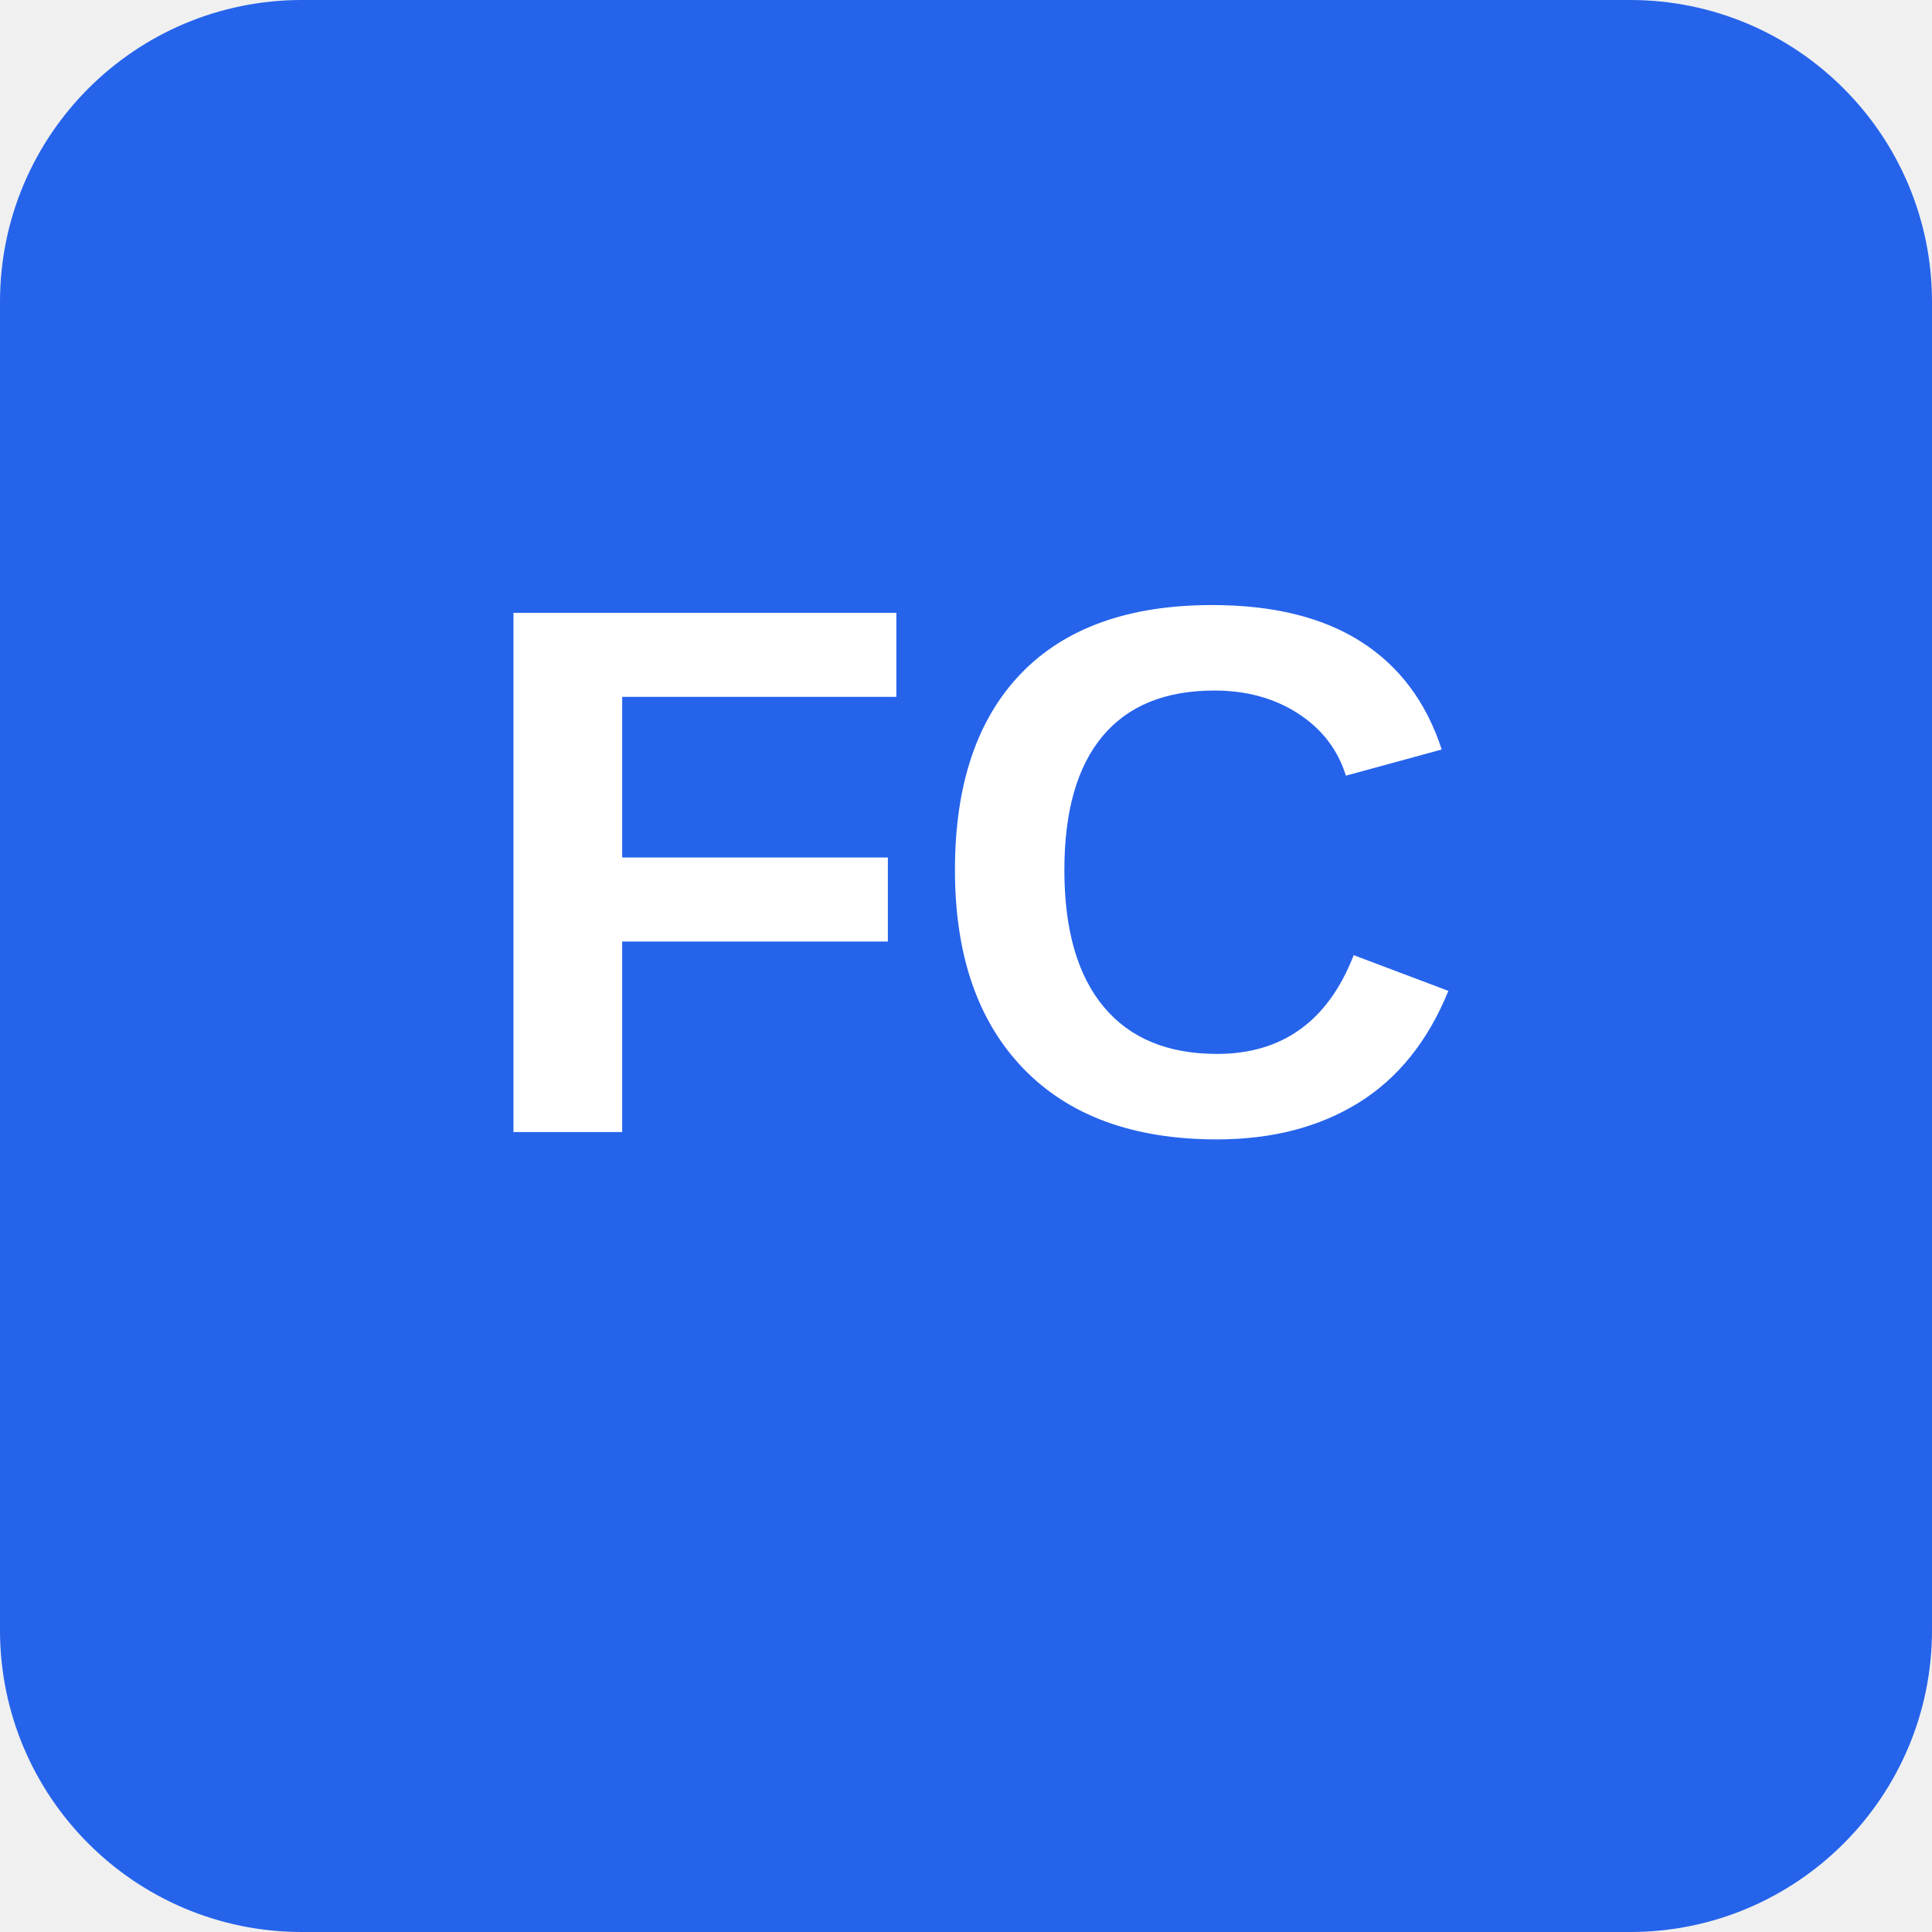
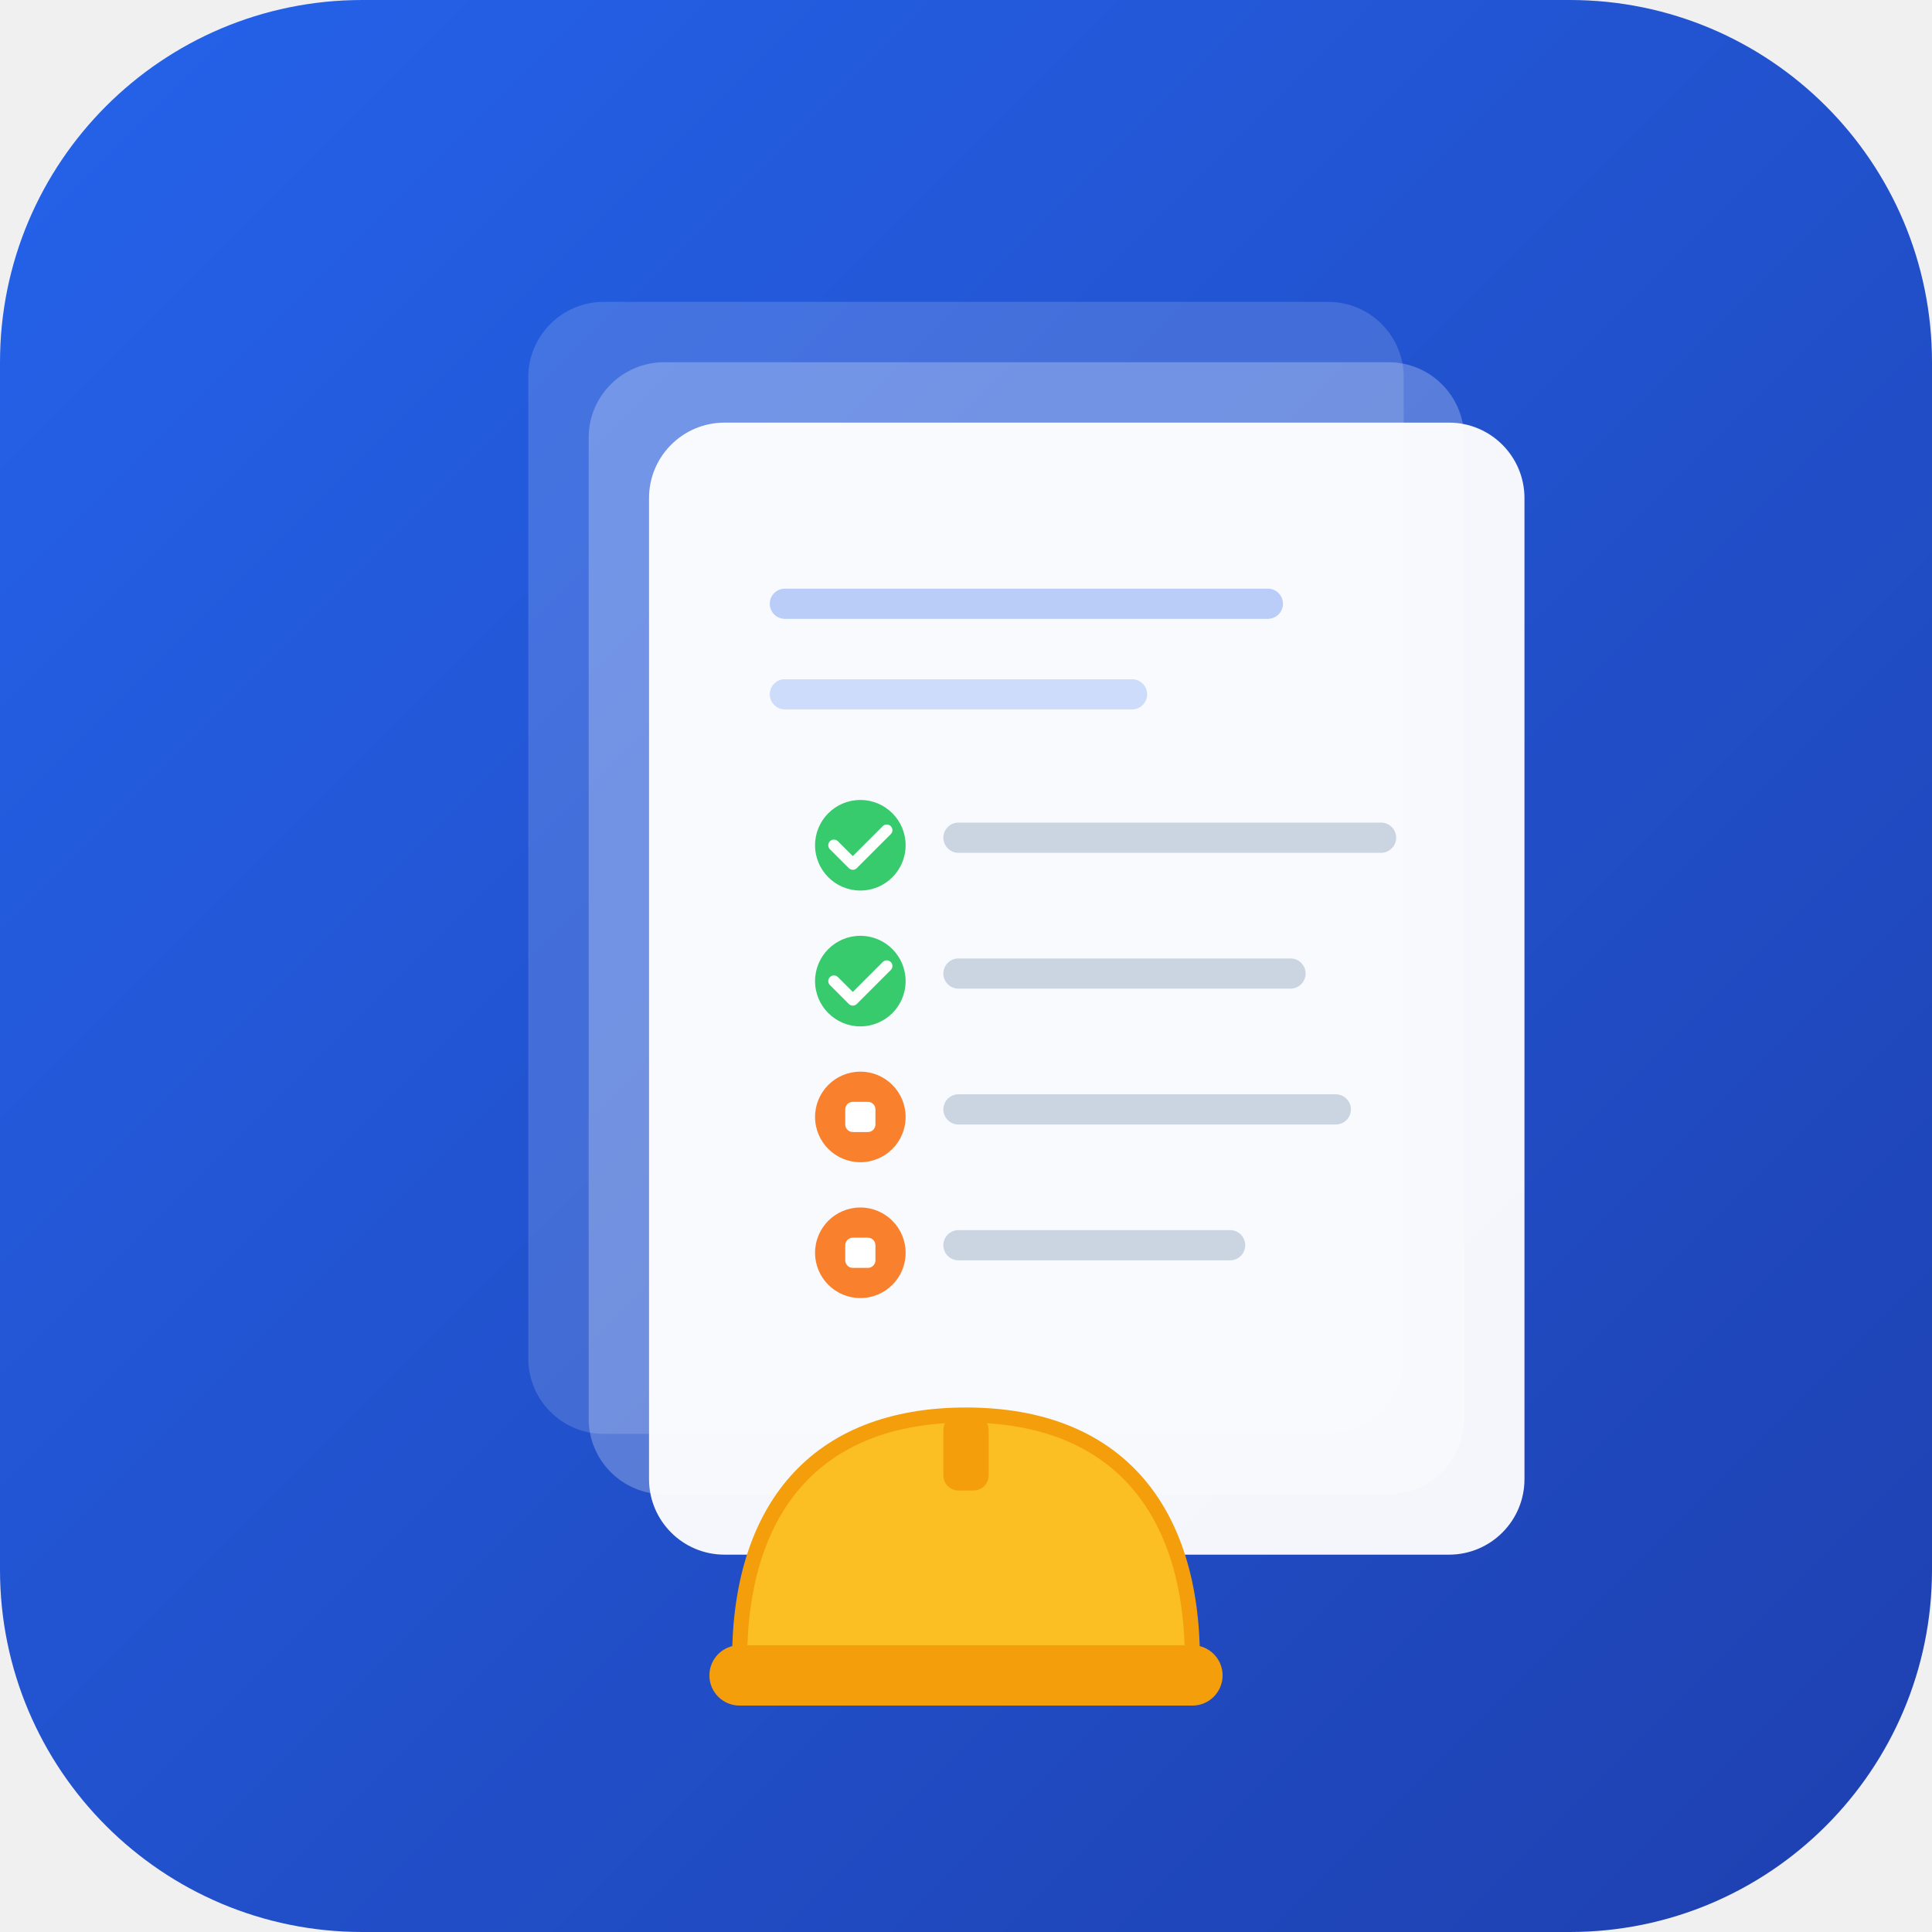
<svg xmlns="http://www.w3.org/2000/svg" viewBox="0 0 512 512">
-   <rect width="512" height="512" rx="80" fill="#2563eb" />
-   <text x="256" y="300" text-anchor="middle" font-family="Arial,sans-serif" font-weight="bold" font-size="200" fill="white">FC</text>
+   <defs>
+     <linearGradient id="bg" x1="0" y1="0" x2="1" y2="1">
+       <stop offset="0%" stop-color="#2563eb" />
+       <stop offset="100%" stop-color="#1e40af" />
+     </linearGradient>
+   </defs>
+   <rect width="512" height="512" rx="96" fill="url(#bg)" />
+   <rect x="140" y="80" width="232" height="300" rx="20" fill="white" opacity="0.15" />
+   <rect x="156" y="96" width="232" height="300" rx="20" fill="white" opacity="0.25" />
+   <rect x="172" y="112" width="232" height="300" rx="20" fill="white" opacity="0.95" />
+   <rect x="204" y="156" width="136" height="8" rx="4" fill="#2563eb" opacity="0.3" />
+   <rect x="204" y="180" width="100" height="8" rx="4" fill="#2563eb" opacity="0.2" />
+   <circle cx="228" cy="224" r="12" fill="#22c55e" opacity="0.9" />
+   <path d="M221 224 l5 5 l9-9" stroke="white" stroke-width="3" fill="none" stroke-linecap="round" stroke-linejoin="round" />
+   <rect x="250" y="218" width="120" height="8" rx="4" fill="#cbd5e1" />
+   <circle cx="228" cy="260" r="12" fill="#22c55e" opacity="0.9" />
+   <path d="M221 260 l5 5 l9-9" stroke="white" stroke-width="3" fill="none" stroke-linecap="round" stroke-linejoin="round" />
+   <rect x="250" y="254" width="96" height="8" rx="4" fill="#cbd5e1" />
+   <circle cx="228" cy="296" r="12" fill="#f97316" opacity="0.9" />
+   <rect x="224" y="292" width="8" height="8" rx="2" fill="white" />
+   <rect x="250" y="290" width="108" height="8" rx="4" fill="#cbd5e1" />
+   <circle cx="228" cy="332" r="12" fill="#f97316" opacity="0.9" />
+   <rect x="224" y="328" width="8" height="8" rx="2" fill="white" />
+   <rect x="250" y="326" width="80" height="8" rx="4" fill="#cbd5e1" />
+   <g transform="translate(256, 430)">
+     <path d="M-60 10 C-60-30 -40-55 0-55 C40-55 60-30 60 10" fill="#fbbf24" stroke="#f59e0b" stroke-width="4" />
+     <rect x="-68" y="6" width="136" height="16" rx="8" fill="#f59e0b" />
+     <rect x="-6" y="-55" width="12" height="20" rx="4" fill="#f59e0b" />
+   </g>
</svg>
